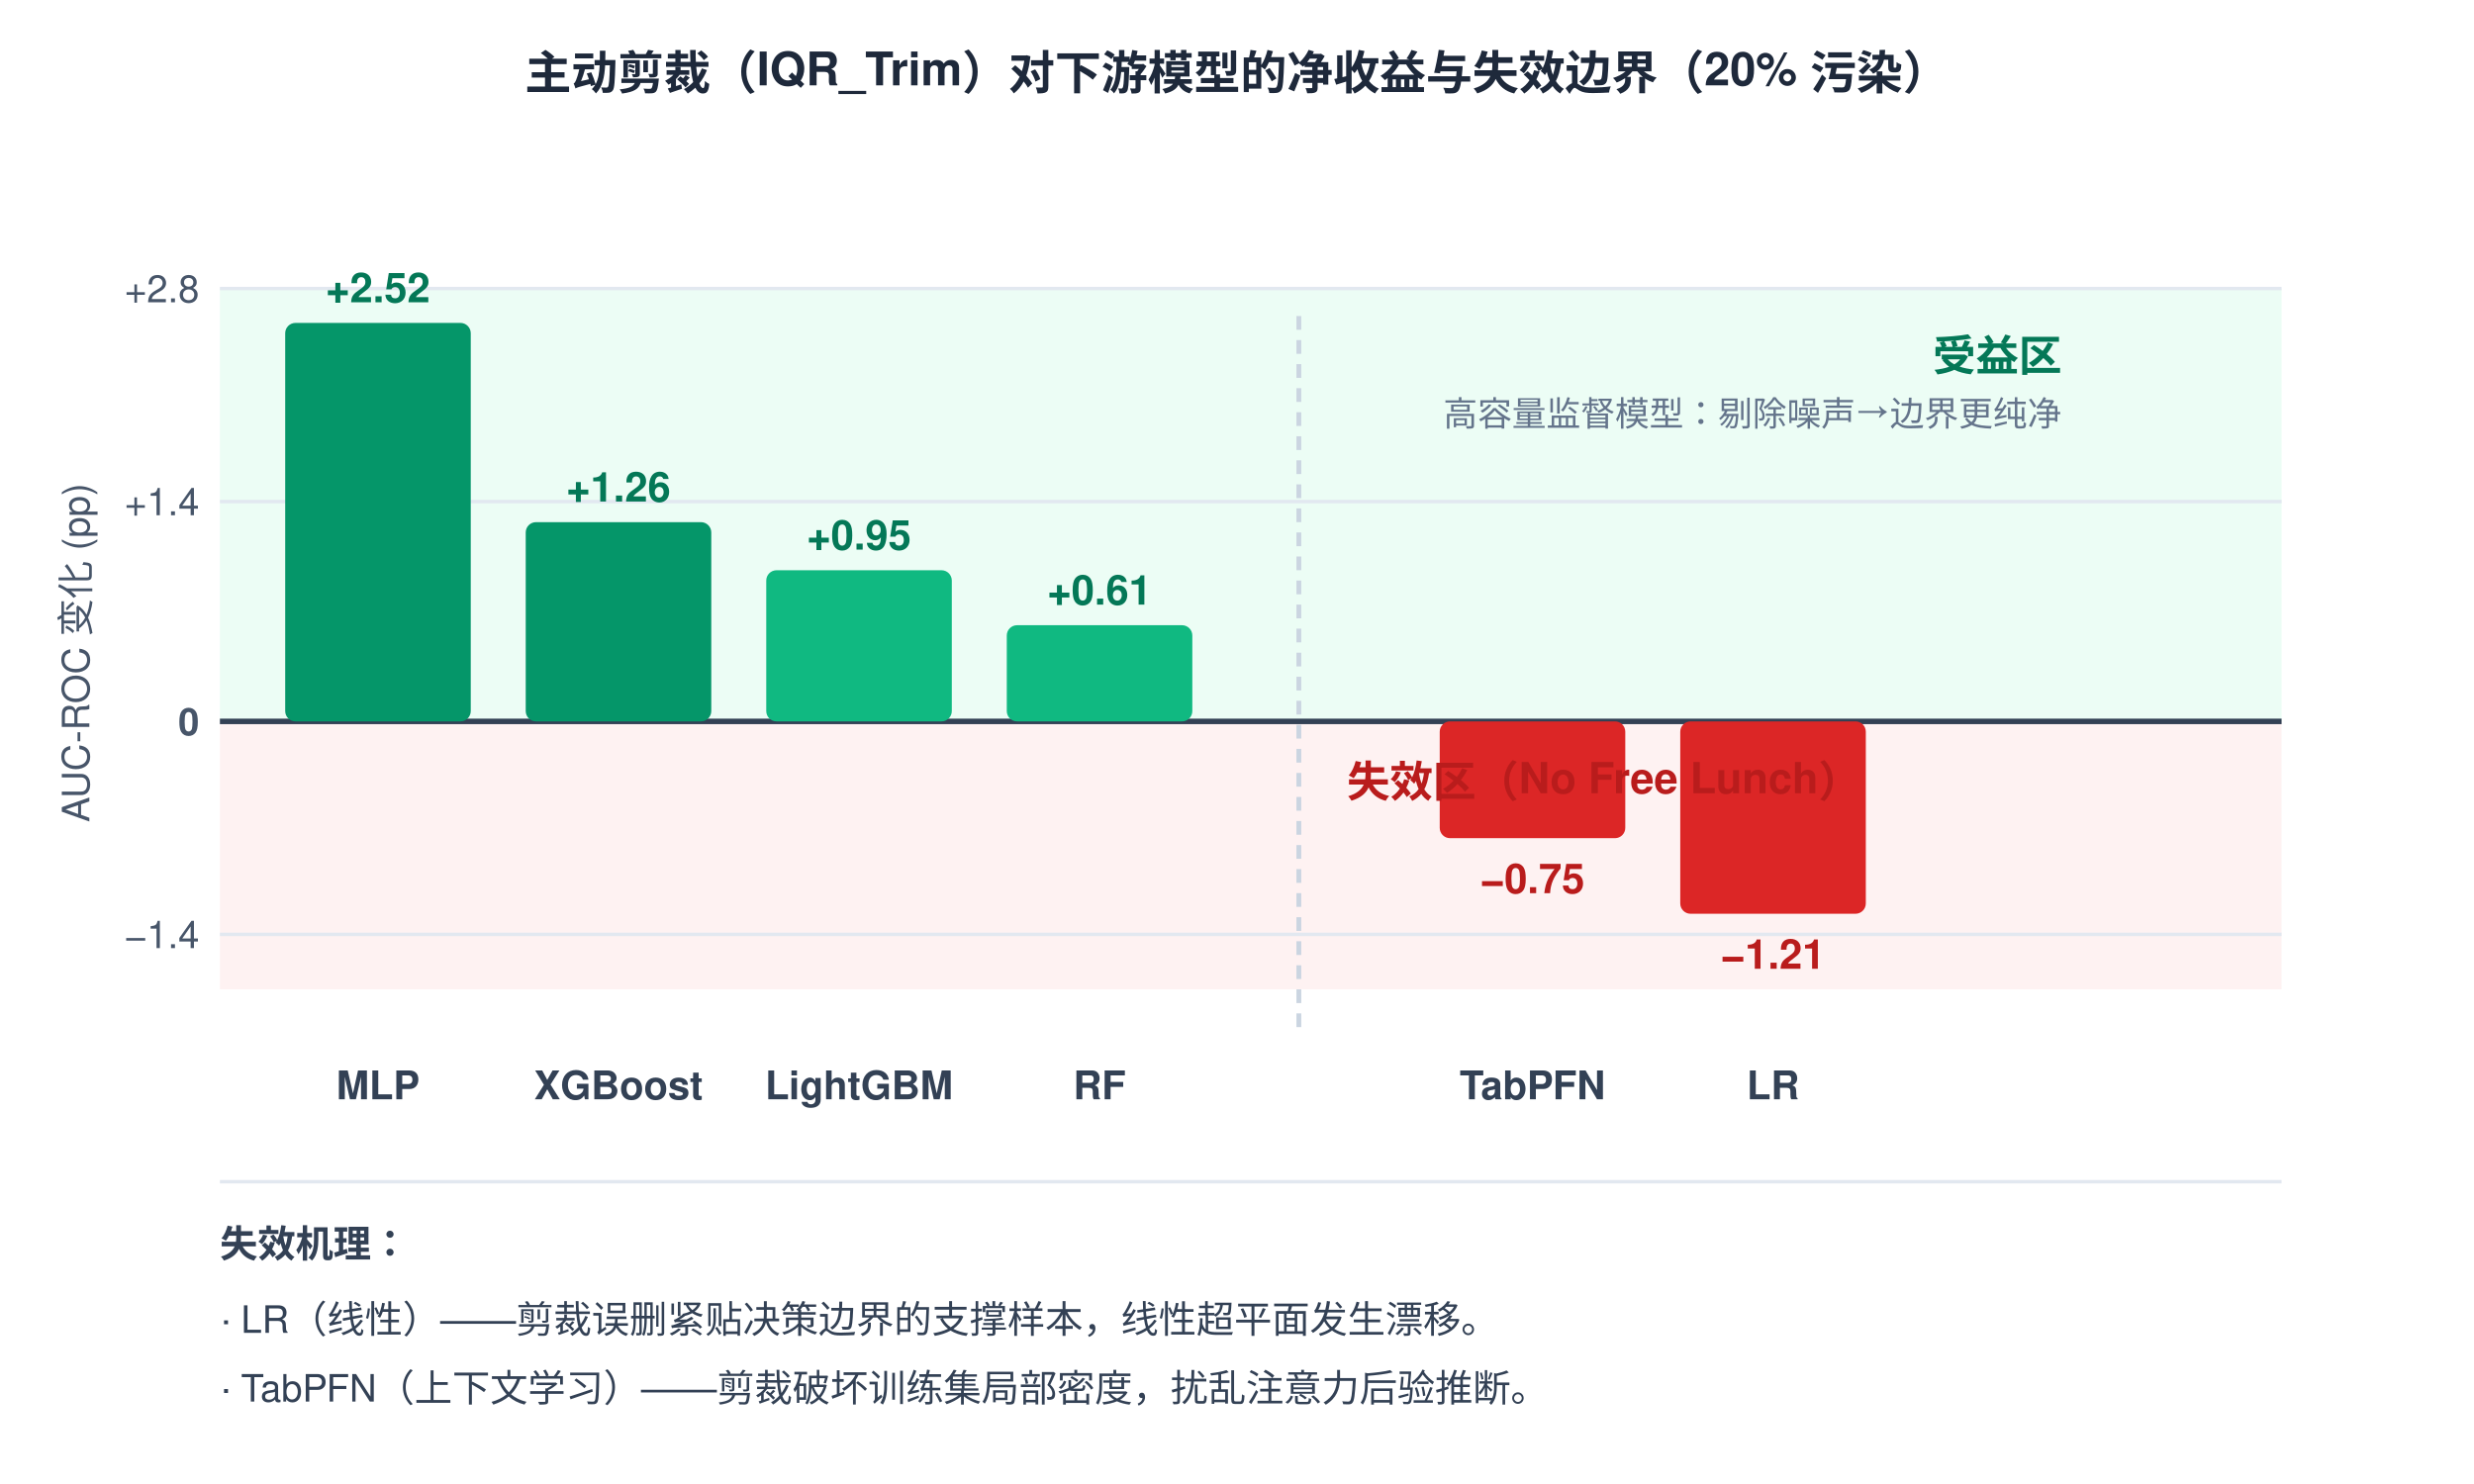
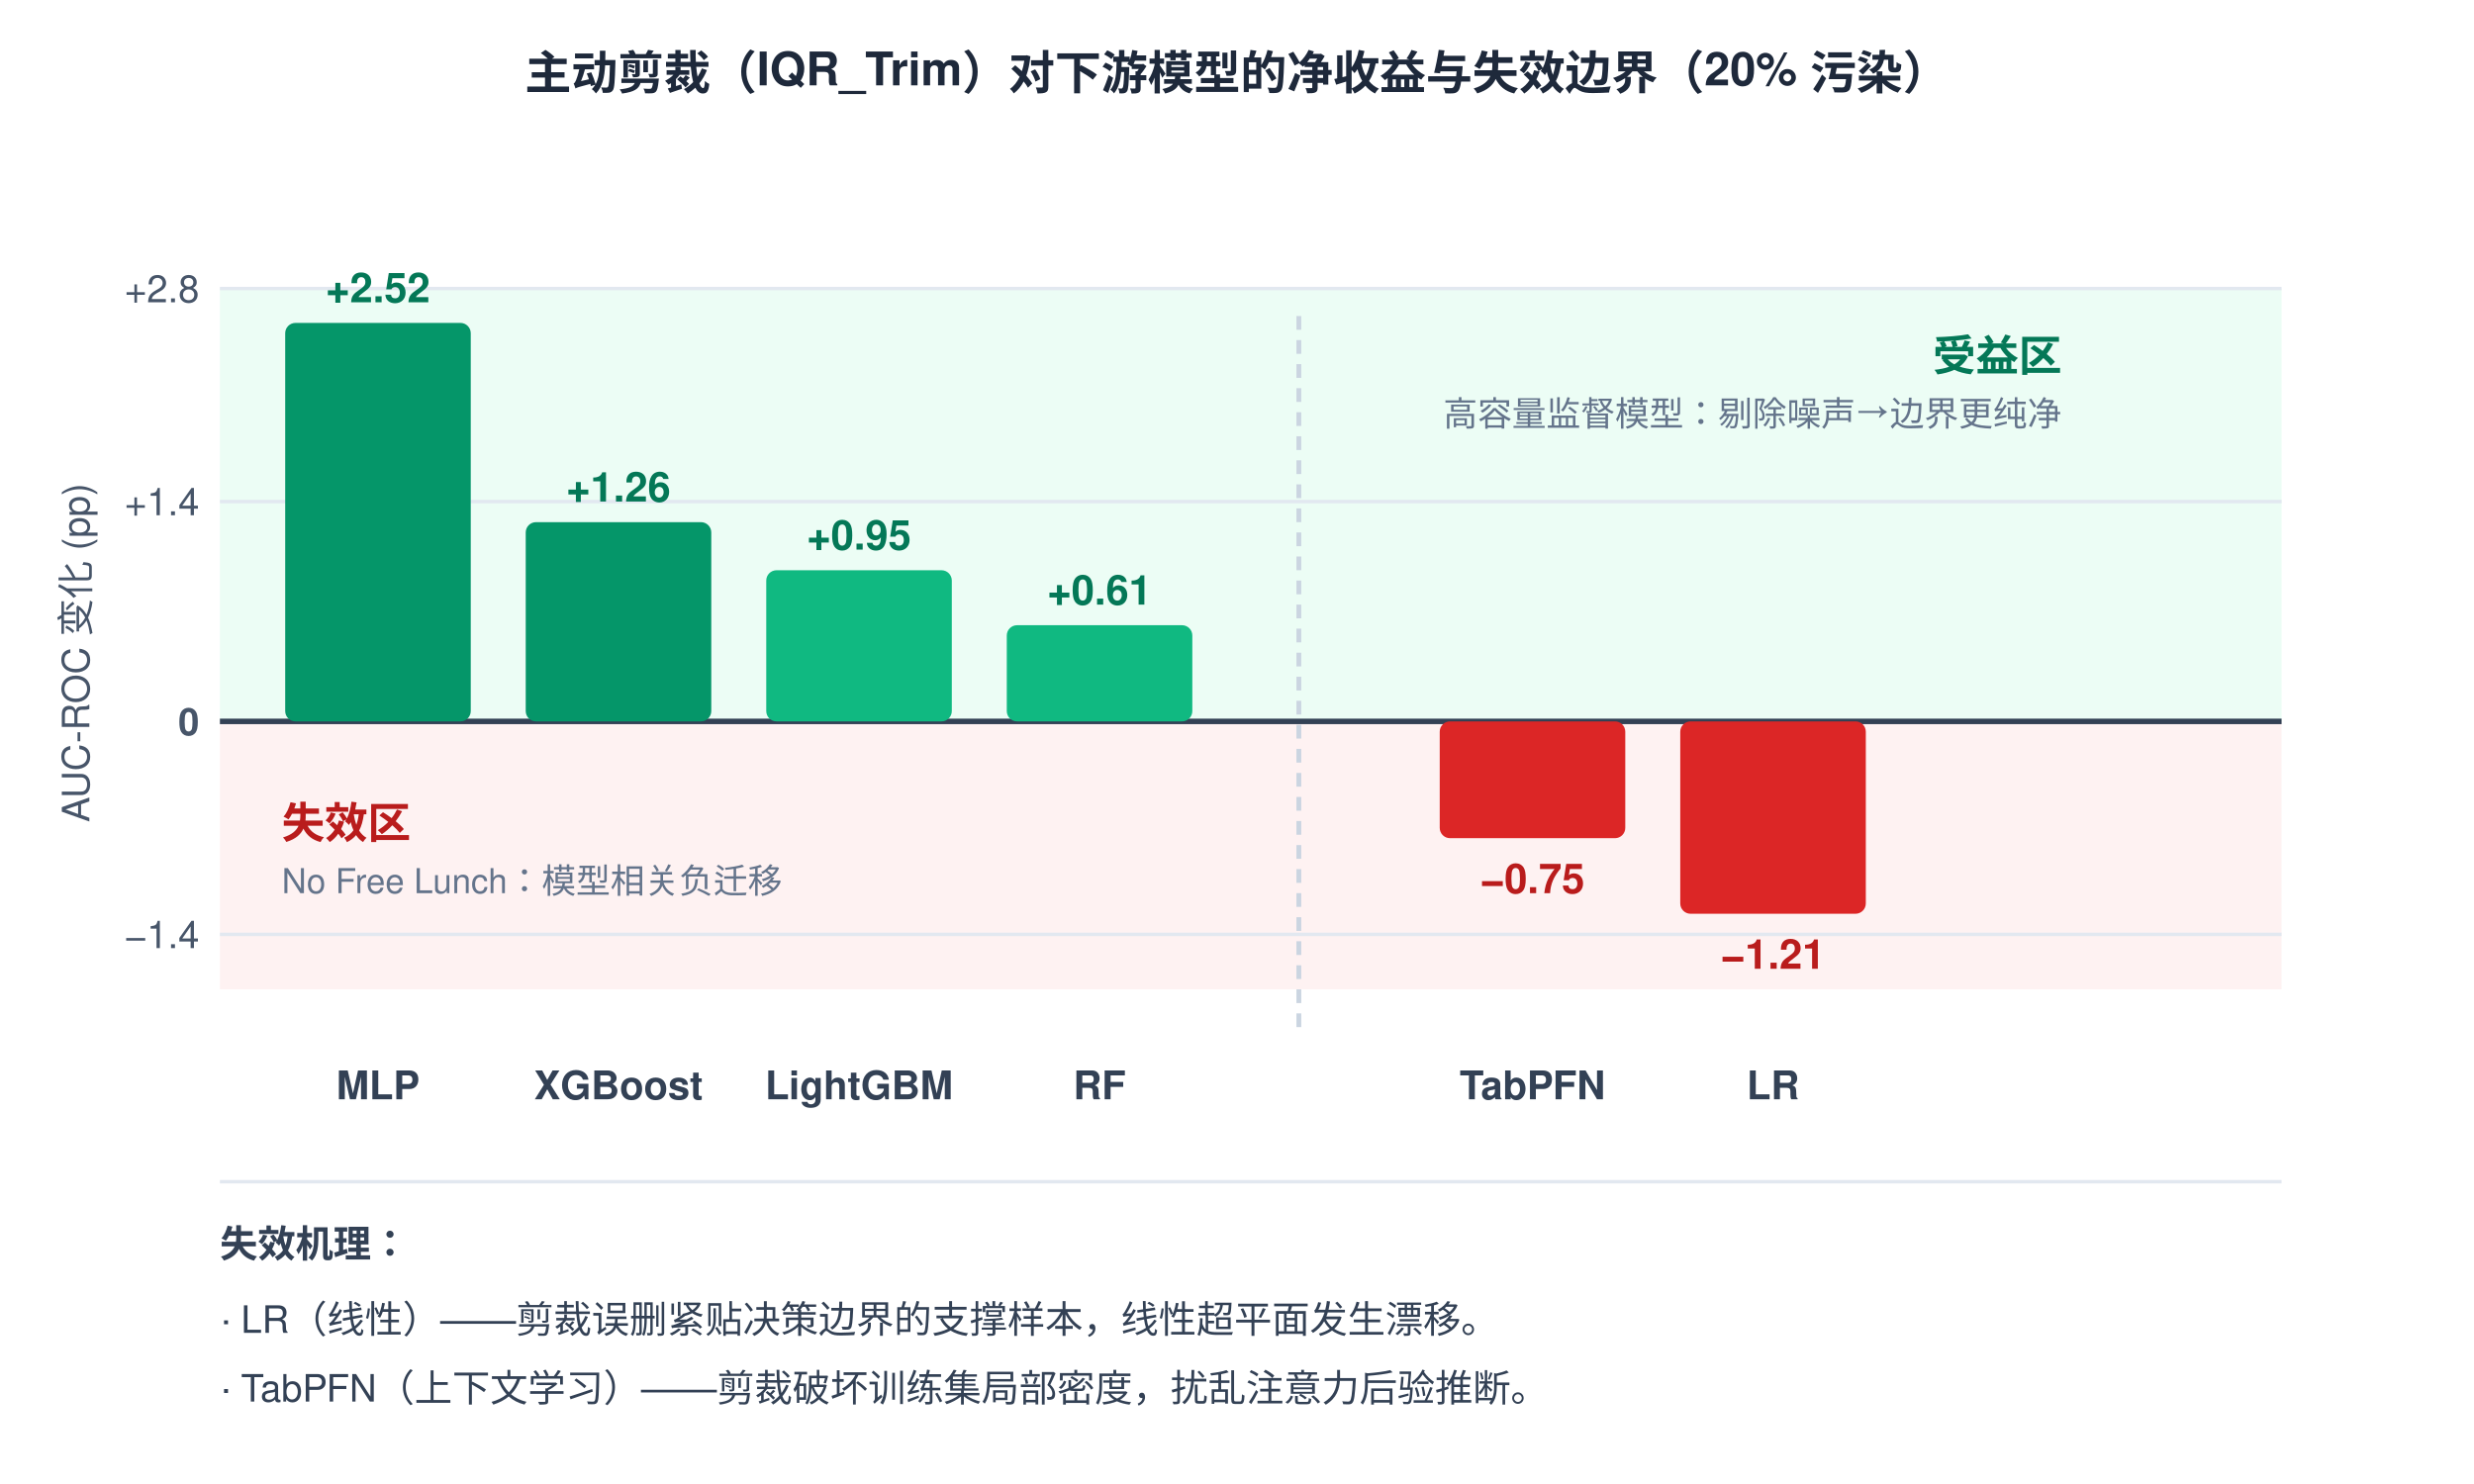
<svg xmlns="http://www.w3.org/2000/svg" viewBox="0 0 720 432" font-family="PingFang SC, Hiragino Sans GB, Microsoft YaHei, Helvetica, Arial, sans-serif">
  <style>
    .ttl  { font-size:13.5px; font-weight:700; fill:#1e293b; }
    .ax   { font-size:11px; fill:#475569; }
    .nm   { font-size:11.5px; font-weight:600; fill:#334155; }
    .val  { font-size:12px; font-weight:700; }
    .reg  { font-size:12.5px; font-weight:700; }
    .sub  { font-size:10px; fill:#64748b; }
    .mech { font-size:11px; fill:#334155; }
  </style>
  <text x="360" y="26" text-anchor="middle" class="ttl">主动剪裁（IQR_Trim）对下游模型的净收益与失效边界（20% 污染）</text>
  <rect x="64" y="84" width="600" height="126" fill="#ecfdf5" />
  <rect x="64" y="210" width="600" height="78" fill="#fef2f2" />
  <text x="26" y="190" transform="rotate(-90,26,190)" text-anchor="middle" class="ax">AUC-ROC 变化 (pp)</text>
  <g stroke="#e2e8f0" stroke-width="1">
    <line x1="64" y1="84" x2="664" y2="84" />
    <line x1="64" y1="146" x2="664" y2="146" />
    <line x1="64" y1="272" x2="664" y2="272" />
  </g>
  <g class="ax" fill="#94a3b8">
    <text x="58" y="88" text-anchor="end">+2.8</text>
    <text x="58" y="150" text-anchor="end">+1.4</text>
    <text x="58" y="276" text-anchor="end">−1.4</text>
  </g>
  <line x1="64" y1="210" x2="664" y2="210" stroke="#334155" stroke-width="1.6" />
  <text x="58" y="214" text-anchor="end" class="ax" font-weight="700">0</text>
  <rect x="83" y="94" width="54" height="116" rx="3" fill="#059669" />
  <text x="110" y="88" text-anchor="middle" class="val" fill="#047857">+2.52</text>
  <rect x="153" y="152" width="54" height="58" rx="3" fill="#059669" />
  <text x="180" y="146" text-anchor="middle" class="val" fill="#047857">+1.26</text>
  <rect x="223" y="166" width="54" height="44" rx="3" fill="#10b981" />
  <text x="250" y="160" text-anchor="middle" class="val" fill="#047857">+0.95</text>
  <rect x="293" y="182" width="54" height="28" rx="3" fill="#10b981" />
  <text x="320" y="176" text-anchor="middle" class="val" fill="#047857">+0.61</text>
  <line x1="378" y1="92" x2="378" y2="300" stroke="#cbd5e1" stroke-width="1.4" stroke-dasharray="4,3" />
  <rect x="419" y="210" width="54" height="34" rx="3" fill="#dc2626" />
  <text x="446" y="260" text-anchor="middle" class="val" fill="#b91c1c">−0.75</text>
  <rect x="489" y="210" width="54" height="56" rx="3" fill="#dc2626" />
  <text x="516" y="282" text-anchor="middle" class="val" fill="#b91c1c">−1.21</text>
  <g class="nm" text-anchor="middle">
    <text x="110" y="320">MLP</text>
    <text x="180" y="320">XGBoost</text>
    <text x="250" y="320">LightGBM</text>
    <text x="320" y="320">RF</text>
    <text x="446" y="320">TabPFN</text>
    <text x="516" y="320">LR</text>
  </g>
  <text x="600" y="108" text-anchor="end" class="reg" fill="#047857">受益区</text>
  <text x="600" y="124" text-anchor="end" class="sub" fill="#059669">高容量监督模型：剔除噪声→边界更纯净</text>
-   <text x="392" y="232" class="reg" fill="#b91c1c">失效区（No Free Lunch）</text>
+   <text x="82" y="244" class="reg" fill="#b91c1c">失效区</text>
+   <text x="82" y="260" class="sub" fill="#b91c1c">No Free Lunch：模型相关负迁移</text>
  <line x1="64" y1="344" x2="664" y2="344" stroke="#e2e8f0" stroke-width="1" />
  <text x="64" y="366" class="mech" font-weight="700">失效机理：</text>
  <text x="64" y="388" class="mech">· LR（线性）——剪裁误删紧贴决策边界的支撑样本，线性超平面发生漂移。</text>
  <text x="64" y="408" class="mech">· TabPFN（上下文学习）——剪裁破坏训练集局部密度，扰乱注意力后验推断。</text>
</svg>
